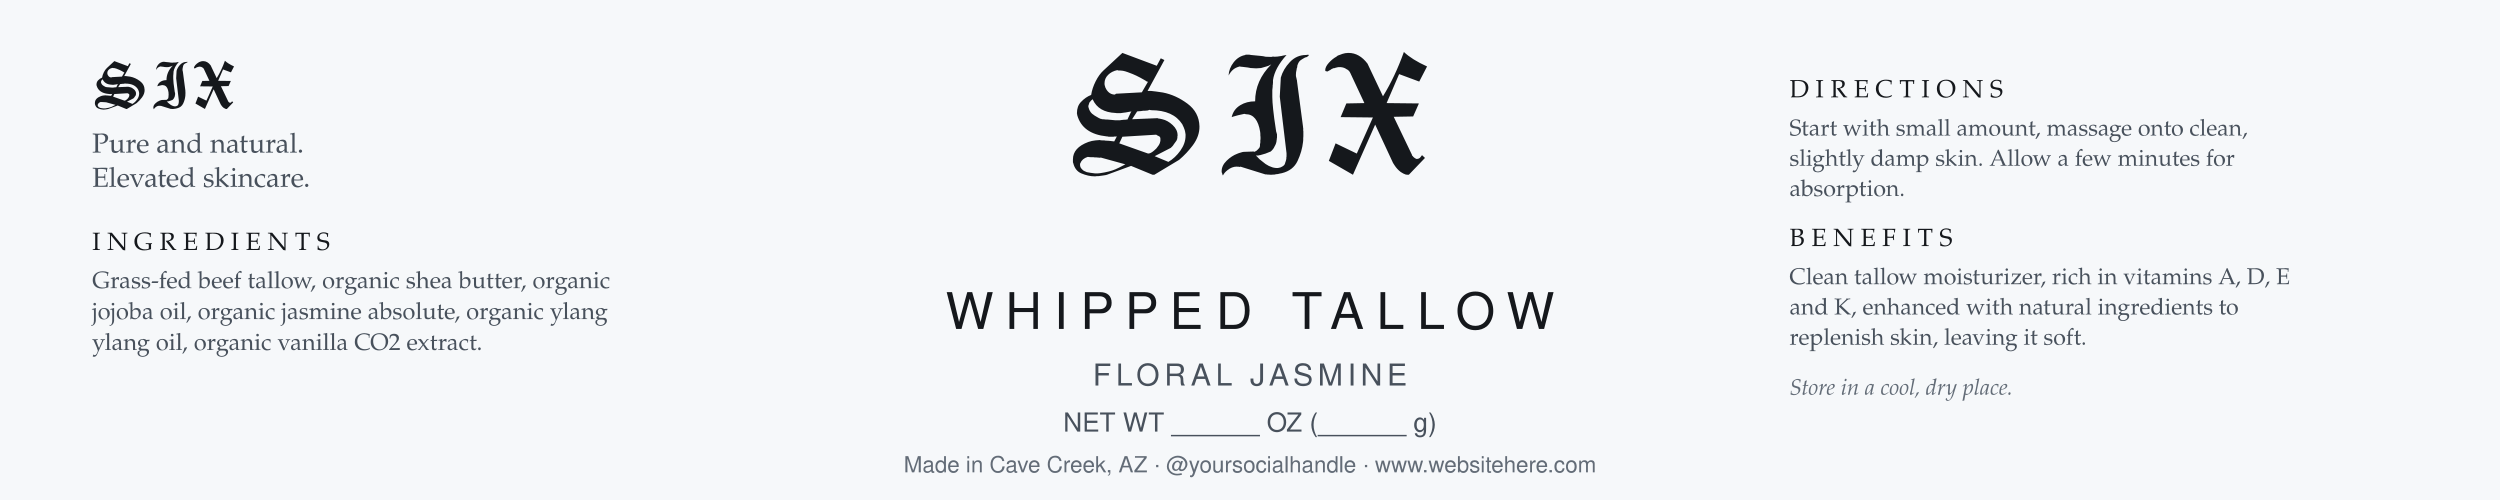
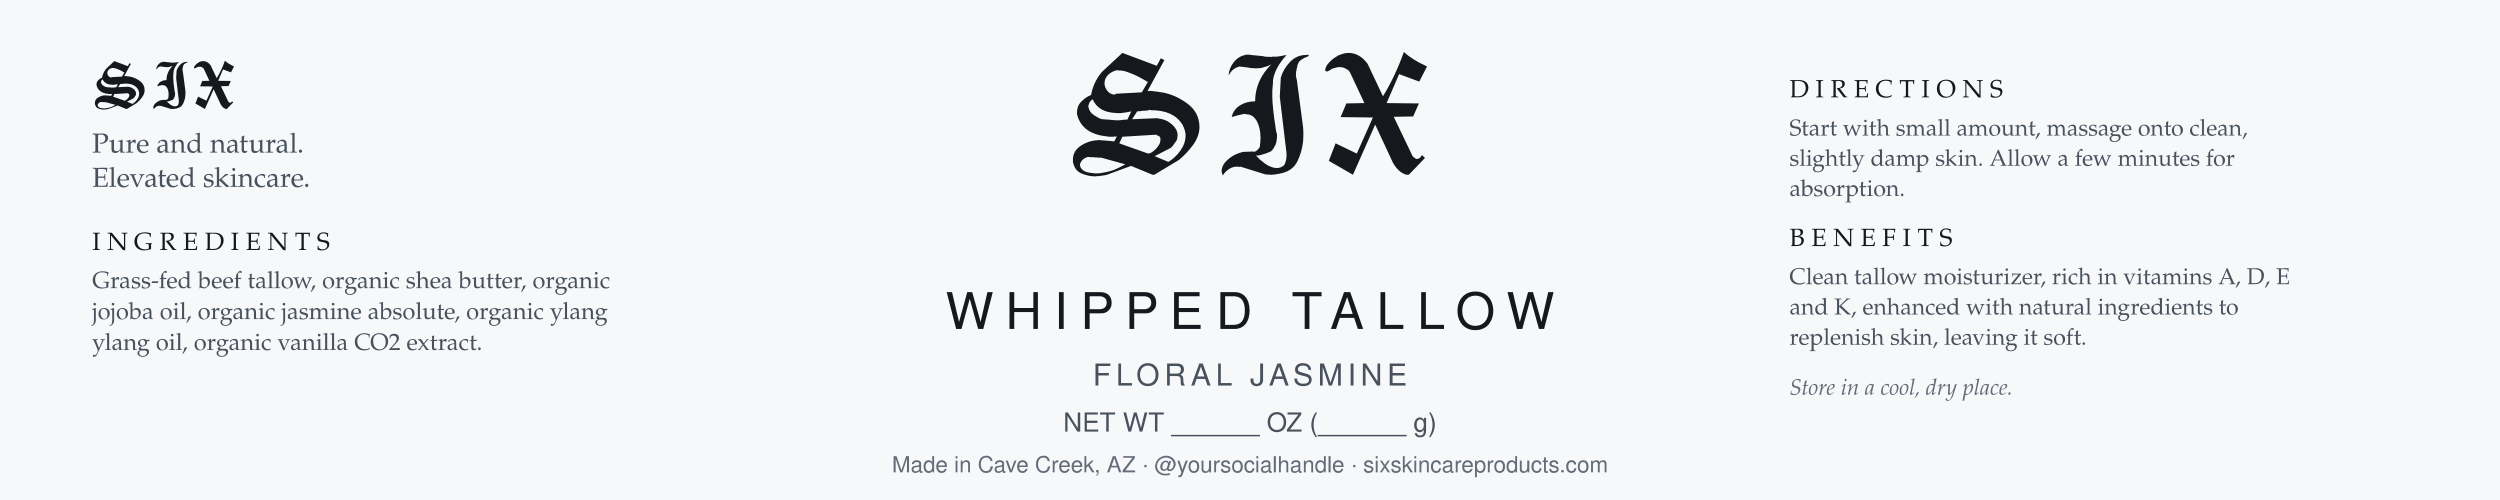
<svg xmlns="http://www.w3.org/2000/svg" width="190.0mm" height="38.0mm" viewBox="0 0 190.0 38.0">
  <rect x="0" y="0" width="190.0" height="38.0" fill="#f6f8fa" />
  <g transform="translate(81.000 3.400) scale(0.27155)">
    <path d="M15.84 2.29 25.46 5.89 26.58 3.8 27.6 4.28 22.89 12.93H23.86Q24.97 13.03 27.16 13.37Q30.75 14.05 34.03 16.47Q37.31 18.9 37.41 22.84Q37.46 25.56 35.56 28.13Q33.86 30.41 31.73 32.21L24.78 36.39H24.29L18.27 33.91L11.52 36.39Q11.23 36.49 10.55 36.58L9.48 36.73Q9.24 36.73 9.09 36.78H8.7Q8.41 36.78 8.36 36.83H8.02Q6.32 36.83 4.33 36Q2.63 35.27 2.1 33.18Q2.05 33.04 2 32.89V32.07Q2 28.81 6.32 27.21Q7.29 26.87 8.31 26.77L9.53 26.67Q9.67 26.77 10.31 26.77H10.74Q11.03 26.87 11.81 26.87Q12.01 26.92 12.39 26.92L13.56 27.06L14.34 25.56Q14.29 25.7 14.05 25.7H13.51Q13.46 25.75 13.37 25.75H12.25Q12.01 25.75 11.88 25.73Q11.76 25.7 11.62 25.65Q11.47 25.65 11.42 25.65Q4.67 24.93 3.21 19.73V19.63Q3.17 19.63 3.17 19.58V19.34Q3.12 19.34 3.12 19.29V19.15Q3.12 17.2 4.23 16.04Q5.55 14.63 7.1 14.05Q7.39 12.15 8.36 10.23Q9.33 8.31 10.55 7.2ZM6.13 31.39Q4.53 31.92 4.09 33.13Q3.99 33.23 3.99 33.43V33.72Q3.99 33.77 4.04 34.01Q4.04 34.06 4.06 34.13Q4.09 34.2 4.14 34.25Q4.14 34.3 4.14 34.35Q4.23 34.49 4.45 34.76Q4.67 35.03 4.87 35.17Q5.06 35.32 5.89 35.66Q6.23 35.71 6.95 35.85Q7.25 35.85 7.73 35.95Q7.97 35.95 8.12 36H9.04Q9.19 35.95 9.58 35.95Q12.25 35.56 13.85 34.88Q14.68 34.54 16.67 33.47L9.82 31.58Q9.67 31.63 9.43 31.63Q9.33 31.63 9.19 31.58Q9.04 31.58 8.99 31.58Q8.7 31.58 8.56 31.53H8.07Q8.02 31.53 7.78 31.48H7ZM23.37 18.22Q22.98 18.47 22.11 18.47H21.67Q20.94 18.61 20.41 18.61Q20.21 18.66 19.97 18.66L18.56 20.85L25.7 20.55Q25.9 20.7 26.33 20.7Q26.33 20.7 27.01 20.85Q28.52 21.19 29.9 22.47Q31.29 23.76 31.29 25.36V25.46Q31.24 25.51 31.24 25.61V25.99Q31.19 26.04 31.19 26.14V26.38Q31.19 26.43 31.14 26.48Q31.09 26.53 31.05 26.63Q31 26.72 31 26.82Q30.8 27.16 30.22 27.89Q30.17 27.99 30.05 28.16Q29.93 28.33 29.88 28.37Q29.83 28.42 29.39 28.86L24.88 31.19L28.71 32.79Q30.61 31.68 32.07 29.64Q33.52 27.6 33.52 25.46V25.07Q33.47 24.78 33.38 24.25Q33.38 24.1 33.28 23.86Q33.13 23.37 32.99 23.08Q32.94 22.93 32.79 22.67Q32.65 22.4 32.6 22.25Q30.07 18.32 23.86 18.32ZM25.36 25.17 15.84 25.75 14.97 27.6 22.79 30.37Q22.98 30.51 23.37 30.41Q23.61 30.37 23.95 30.17Q24.29 29.98 24.68 29.64Q24.78 29.54 25 29.35Q25.22 29.15 25.36 29.01Q26.14 28.08 26.33 27.5Q26.33 27.4 26.43 27.11Q26.43 27.06 26.48 26.87V26.24Q26.43 26.19 26.43 26.04V25.95Q26.38 25.95 26.36 25.87Q26.33 25.8 26.31 25.75Q26.29 25.7 25.9 25.51Q25.85 25.46 25.7 25.41Q25.56 25.36 25.53 25.34Q25.51 25.31 25.46 25.27H25.36ZM7.54 15.21Q7.44 15.36 7.15 15.55Q7.15 15.6 6.86 15.89Q6.86 15.89 6.76 16.01Q6.66 16.13 6.61 16.18Q6.37 16.91 6.37 16.94Q6.37 16.96 6.32 17.06V17.45Q6.32 17.49 6.37 17.54Q6.61 18.61 7.34 19.29Q7.88 19.78 9.24 20.51Q9.43 20.6 9.77 20.75Q9.87 20.75 9.92 20.75Q10.01 20.8 10.06 20.82Q10.11 20.85 10.31 20.85H10.65Q10.69 20.89 11.01 20.92Q11.33 20.94 11.71 20.94Q13.46 21.14 13.85 21.14H15.11Q15.31 21.14 15.79 21.04H15.89Q16.13 21.04 16.28 20.99H16.62Q16.81 20.99 16.96 20.94H17.25L18.37 18.56Q18.17 18.76 17.93 18.76H17.74Q17.69 18.81 17.54 18.81Q16.81 18.95 16.77 18.95Q16.28 19.05 15.99 19.05Q15.5 19.15 15.31 19.15H14.34Q14.09 19.15 13.95 19.1Q9.14 18.9 7.54 15.31ZM14.43 7.1Q12.83 7.44 11.84 8.44Q10.84 9.43 10.84 10.79Q10.84 11.08 10.86 11.23Q10.89 11.37 10.99 11.67Q10.99 11.71 11.08 12.01Q11.18 12.05 11.23 12.3Q12.15 13.95 13.75 13.95L14.05 13.71L21.28 13.32L22.98 10.4Q23.08 10.4 22.5 10.21Q22.5 10.16 22.4 10.09Q22.3 10.01 22.23 10.01Q22.16 10.01 22.01 9.87Q21.48 9.58 20.89 9.24L19.73 8.65Q18.85 8.22 17.35 7.68Q16.57 7.39 15.99 7.29Q15.41 7.2 14.63 7.2Z M50.27 2.78H51.34Q51.63 2.87 52.89 2.97L54.45 3.12Q54.74 3.12 55.23 3.21Q55.71 3.31 55.95 3.36Q56.49 3.41 57.51 3.41L57.99 3.31Q58.29 3.41 59.26 3.31Q59.69 3.21 60.52 3.12H60.57L60.62 3.07Q60.81 3.07 61.2 2.97Q61.39 2.97 61.78 2.87Q58.48 6.52 57.99 9.92V10.69Q57.95 10.84 57.95 10.99V11.18Q57.9 11.23 57.9 11.37V11.76Q57.8 12.44 57.8 12.69V14.63Q57.8 15.89 58.04 18.13Q58.24 20.17 58.87 24.25L59.11 25.07V25.99Q59.06 26.04 59.06 26.24V26.43Q59.01 26.58 59.01 26.67Q58.97 27.6 58.43 28.47Q58.14 29.2 57.36 29.88Q56.73 30.17 55.91 30.46Q55.66 30.51 55.15 30.68Q54.64 30.85 54.4 30.9Q54.35 30.9 54.25 30.9Q54.16 30.95 54.06 30.97Q53.96 31 53.77 31H53.19L53.43 31.24Q53.57 31.29 53.72 31.53L54.3 32.11Q55.57 33.13 55.91 33.38Q56.83 34.01 57.8 34.3Q58.29 34.45 58.38 34.45Q58.48 34.45 58.58 34.45Q58.67 34.49 58.72 34.49H59.4Q59.45 34.49 59.84 34.4Q59.89 34.4 60.18 34.3Q60.23 34.25 60.35 34.2Q60.47 34.15 60.52 34.13Q60.57 34.11 60.67 34.03Q60.76 33.96 60.81 33.94Q60.86 33.91 60.98 33.81Q61.1 33.72 61.13 33.67Q61.15 33.62 61.22 33.52Q61.3 33.43 61.3 33.4Q61.3 33.38 61.44 32.94L61.59 32.5Q61.59 32.36 61.69 32.07Q61.69 31.97 61.73 31.82V31.53Q61.73 31.39 61.78 31.24V30.37L59.89 14.53L60.18 9.19Q60.86 6.81 62.73 4.84Q64.6 2.87 67.22 2.87L67.9 2.78L68 3.07Q67.9 3.12 67.81 3.19Q67.71 3.26 67.64 3.31Q67.56 3.36 67.47 3.43Q67.37 3.51 67.25 3.51Q67.13 3.51 67.03 3.55Q66.93 3.6 66.83 3.65Q66.11 4.04 65.64 4.4Q65.18 4.77 64.89 5.59Q64.89 5.64 64.84 5.72Q64.79 5.79 64.79 5.93V6.08Q64.79 6.18 64.75 6.35Q64.7 6.52 64.6 6.76V6.95Q64.55 7.2 64.45 7.68Q64.41 7.93 64.41 8.31V8.75Q64.41 8.9 64.5 9.19Q64.5 9.24 64.55 9.29V9.38Q64.55 9.43 64.58 9.5Q64.6 9.58 64.65 9.82Q64.65 9.87 64.7 9.97V10.11L66.4 22.98Q66.4 23.27 66.45 23.32V24.05Q66.45 24.1 66.49 24.2V25.61Q66.45 25.8 66.45 26.14V26.67Q66.4 26.87 66.4 27.21Q66.11 29.88 64.87 32.53Q63.63 35.17 60.47 35.95Q60.33 35.95 59.94 36.05L59.35 36.19Q59.16 36.19 58.84 36.24Q58.53 36.29 58.38 36.34H57.99Q57.7 36.34 57.65 36.39H57.12Q57.07 36.34 56.93 36.34H56.49Q56.34 36.29 56.15 36.29H55.86L48.86 34.11L48.77 34.2H48.62Q48.57 34.2 48.47 34.15H48.09Q48.04 34.15 47.94 34.11H47.84Q46.48 34.11 45.22 35.13Q44.35 35.81 43.96 36.63V36.53Q43.91 36.49 43.86 36.39Q43.81 36.29 43.81 36.19V36.15Q43.76 35.95 43.69 35.83Q43.62 35.71 43.62 35.42Q43.62 33.81 45.03 32.45Q46.43 31.09 47.99 30.51Q48.13 30.41 48.47 30.32Q48.57 30.32 48.89 30.2Q49.2 30.07 49.45 30.03Q49.69 29.98 49.83 29.98L52.65 29.88Q52.65 29.98 52.75 29.98Q52.8 29.98 52.85 29.93Q52.89 29.88 53.19 29.78Q53.23 29.73 53.33 29.69Q53.43 29.64 53.5 29.56Q53.57 29.49 53.84 29.22Q54.11 28.96 54.18 28.84Q54.25 28.71 54.35 28.37V27.89Q54.35 27.74 54.45 27.35V26.67Q54.45 26.58 54.5 26.48V25.85Q54.45 25.7 54.45 25.36V24.88Q54.4 24.73 54.4 24.39Q53.62 19.44 50.37 19.44L49.98 19.34Q49.4 19.49 48.23 19.73Q47.94 19.83 47.36 19.97Q47.21 20.02 46.92 20.09Q46.63 20.17 46.43 20.26Q46.92 18.08 48.86 16.91Q50.61 15.84 52.99 15.84Q52.99 10.01 57.51 5.5Q57.41 5.55 57.17 5.67Q56.93 5.79 56.73 5.89Q56.54 5.98 56.1 6.1Q55.66 6.23 54.64 6.52Q53.77 6.61 53.28 6.61Q52.8 6.61 51.73 6.52Q51.49 6.47 50.95 6.37Q50.42 6.27 50.13 6.27Q49.83 6.27 49.35 6.18Q49.06 6.18 48.67 6.08Q47.55 6.37 46.85 6.95Q46.14 7.54 45.56 8.61Q45.66 6.61 46.99 4.91Q48.33 3.21 50.27 2.87Z M94.6 2Q96.83 4.14 101.11 6.08L98.92 10.31L93.29 8.22L89.79 16.33L98.83 16.43L97.22 20.07L91.78 20.17L96.88 30.8Q96.88 30.95 96.93 30.95V31Q96.93 31.09 97.03 31.09Q97.22 31.43 97.81 31.82Q97.85 31.82 97.9 31.82Q97.9 31.87 97.98 31.9Q98.05 31.92 98.19 31.97H98.39L98.44 31.92H98.63L98.68 31.87H98.73Q98.83 31.82 98.9 31.77Q98.97 31.73 99.02 31.73L99.26 31.48L99.7 30.9L100.53 31.68L96.01 36.39H95.47Q95.43 36.34 95.33 36.34H95.18Q95.13 36.29 95.04 36.29Q94.55 36.15 93.73 35.61Q92.71 34.83 92.03 33.77Q91.88 33.52 91.59 33.09L86.59 22.35L80.37 36.39L73.62 32.5L75.51 27.6L81.44 30.46L85.95 20.36L76.92 20.26L78.52 16.43L83.57 16.33L79.64 7.93Q79.3 7.15 78.52 6.81Q77.94 6.37 76.97 6.27H76.29Q76.14 6.32 76 6.32L75.41 6.47Q75.37 6.47 75.29 6.52Q75.22 6.57 75.07 6.57H74.88Q74.83 6.61 74.73 6.66Q74.64 6.71 74.59 6.71Q74.54 6.71 74.47 6.76Q74.39 6.81 74.35 6.83Q74.3 6.86 74.2 6.93Q74.1 7 74.01 7.08Q73.91 7.15 73.86 7.15Q73.81 7.15 73.74 7.2Q73.67 7.25 73.62 7.27Q73.57 7.29 73.45 7.37Q73.33 7.44 73.23 7.49L72.74 7.39L72.6 7.2Q72.6 6.18 73.62 5.06Q74.64 3.94 75.71 3.36Q75.9 3.17 76.12 3.04Q76.34 2.92 76.97 2.73Q77.11 2.68 77.36 2.58Q77.45 2.58 77.53 2.53Q77.6 2.49 77.7 2.49Q77.79 2.49 78.09 2.39Q78.23 2.39 78.38 2.34H78.62Q78.77 2.34 78.91 2.29H79.15Q82.17 2.29 84.45 5.3L88.77 14.43Q92.17 8.9 94.6 2.1Z" fill="#15181c" />
  </g>
  <text x="95.00" y="25.00" font-family="Helvetica, Arial, sans-serif" font-size="3.85" fill="#15181c" text-anchor="middle" letter-spacing="0.950">WHIPPED TALLOW</text>
  <text x="95.00" y="29.30" font-family="Helvetica, Arial, sans-serif" font-size="2.30" fill="#48515c" text-anchor="middle" letter-spacing="0.350">FLORAL JASMINE</text>
  <text x="95.00" y="32.80" font-family="Helvetica, Arial, sans-serif" font-size="2.00" fill="#48515c" text-anchor="middle">NET WT ______ OZ (______ g)</text>
-   <text x="95.00" y="35.90" font-family="Helvetica, Arial, sans-serif" font-size="1.70" fill="#636c77" text-anchor="middle">Made in Cave Creek, AZ   ·   @yoursocialhandle   ·   www.websitehere.com</text>
+   <text x="95.00" y="35.90" font-family="Helvetica, Arial, sans-serif" font-size="1.70" fill="#636c77" text-anchor="middle">Made in Cave Creek, AZ   ·   @yoursocialhandle   ·   sixskincareproducts.com</text>
  <g transform="translate(7.000 4.400) scale(0.10668)">
    <path d="M15.84 2.29 25.46 5.89 26.58 3.8 27.6 4.28 22.89 12.93H23.86Q24.97 13.03 27.16 13.37Q30.75 14.05 34.03 16.47Q37.31 18.9 37.41 22.84Q37.46 25.56 35.56 28.13Q33.86 30.41 31.73 32.21L24.78 36.39H24.29L18.27 33.91L11.52 36.39Q11.23 36.49 10.55 36.58L9.48 36.73Q9.24 36.73 9.09 36.78H8.7Q8.41 36.78 8.36 36.83H8.02Q6.32 36.83 4.33 36Q2.63 35.27 2.1 33.18Q2.05 33.04 2 32.89V32.07Q2 28.81 6.32 27.21Q7.29 26.87 8.31 26.77L9.53 26.67Q9.67 26.77 10.31 26.77H10.74Q11.03 26.87 11.81 26.87Q12.01 26.92 12.39 26.92L13.56 27.06L14.34 25.56Q14.29 25.7 14.05 25.7H13.51Q13.46 25.75 13.37 25.75H12.25Q12.01 25.75 11.88 25.73Q11.76 25.7 11.62 25.65Q11.47 25.65 11.42 25.65Q4.67 24.93 3.21 19.73V19.63Q3.17 19.63 3.17 19.58V19.34Q3.12 19.34 3.12 19.29V19.15Q3.12 17.2 4.23 16.04Q5.55 14.63 7.1 14.05Q7.39 12.15 8.36 10.23Q9.33 8.31 10.55 7.2ZM6.13 31.39Q4.53 31.92 4.09 33.13Q3.99 33.23 3.99 33.43V33.72Q3.99 33.77 4.04 34.01Q4.04 34.06 4.06 34.13Q4.09 34.2 4.14 34.25Q4.14 34.3 4.14 34.35Q4.23 34.49 4.45 34.76Q4.67 35.03 4.87 35.17Q5.06 35.32 5.89 35.66Q6.23 35.71 6.95 35.85Q7.25 35.85 7.73 35.95Q7.97 35.95 8.12 36H9.04Q9.19 35.95 9.58 35.95Q12.25 35.56 13.85 34.88Q14.68 34.54 16.67 33.47L9.82 31.58Q9.67 31.63 9.43 31.63Q9.33 31.63 9.19 31.58Q9.04 31.58 8.99 31.58Q8.7 31.58 8.56 31.53H8.07Q8.02 31.53 7.78 31.48H7ZM23.37 18.22Q22.98 18.47 22.11 18.47H21.67Q20.94 18.61 20.41 18.61Q20.21 18.66 19.97 18.66L18.56 20.85L25.7 20.55Q25.9 20.7 26.33 20.7Q26.33 20.7 27.01 20.85Q28.52 21.19 29.9 22.47Q31.29 23.76 31.29 25.36V25.46Q31.24 25.51 31.24 25.61V25.99Q31.19 26.04 31.19 26.14V26.38Q31.19 26.43 31.14 26.48Q31.09 26.53 31.05 26.63Q31 26.72 31 26.82Q30.8 27.16 30.22 27.89Q30.17 27.99 30.05 28.16Q29.93 28.33 29.88 28.37Q29.83 28.42 29.39 28.86L24.88 31.19L28.71 32.79Q30.61 31.68 32.07 29.64Q33.52 27.6 33.52 25.46V25.07Q33.47 24.78 33.38 24.25Q33.38 24.1 33.28 23.86Q33.13 23.37 32.99 23.08Q32.94 22.93 32.79 22.67Q32.65 22.4 32.6 22.25Q30.07 18.32 23.86 18.32ZM25.36 25.17 15.84 25.75 14.97 27.6 22.79 30.37Q22.98 30.51 23.37 30.41Q23.61 30.37 23.95 30.17Q24.29 29.98 24.68 29.64Q24.78 29.54 25 29.35Q25.22 29.15 25.36 29.01Q26.14 28.08 26.33 27.5Q26.33 27.4 26.43 27.11Q26.43 27.06 26.48 26.87V26.24Q26.43 26.19 26.43 26.04V25.95Q26.38 25.95 26.36 25.87Q26.33 25.8 26.31 25.75Q26.29 25.7 25.9 25.51Q25.85 25.46 25.7 25.41Q25.56 25.36 25.53 25.34Q25.51 25.31 25.46 25.27H25.36ZM7.54 15.21Q7.44 15.36 7.15 15.55Q7.15 15.6 6.86 15.89Q6.86 15.89 6.76 16.01Q6.66 16.13 6.61 16.18Q6.37 16.91 6.37 16.94Q6.37 16.96 6.32 17.06V17.45Q6.32 17.49 6.37 17.54Q6.61 18.61 7.34 19.29Q7.88 19.78 9.24 20.51Q9.43 20.6 9.77 20.75Q9.87 20.75 9.92 20.75Q10.01 20.8 10.06 20.82Q10.11 20.85 10.31 20.85H10.65Q10.69 20.89 11.01 20.92Q11.33 20.94 11.71 20.94Q13.46 21.14 13.85 21.14H15.11Q15.31 21.14 15.79 21.04H15.89Q16.13 21.04 16.28 20.99H16.62Q16.81 20.99 16.96 20.94H17.25L18.37 18.56Q18.17 18.76 17.93 18.76H17.74Q17.69 18.81 17.54 18.81Q16.81 18.95 16.77 18.95Q16.28 19.05 15.99 19.05Q15.5 19.15 15.31 19.15H14.34Q14.09 19.15 13.95 19.1Q9.14 18.9 7.54 15.31ZM14.43 7.1Q12.83 7.44 11.84 8.44Q10.84 9.43 10.84 10.79Q10.84 11.08 10.86 11.23Q10.89 11.37 10.99 11.67Q10.99 11.71 11.08 12.01Q11.18 12.05 11.23 12.3Q12.15 13.95 13.75 13.95L14.05 13.71L21.28 13.32L22.98 10.4Q23.08 10.4 22.5 10.21Q22.5 10.16 22.4 10.09Q22.3 10.01 22.23 10.01Q22.16 10.01 22.01 9.87Q21.48 9.58 20.89 9.24L19.73 8.65Q18.85 8.22 17.35 7.68Q16.57 7.39 15.99 7.29Q15.41 7.2 14.63 7.2Z M50.27 2.78H51.34Q51.63 2.87 52.89 2.97L54.45 3.12Q54.74 3.12 55.23 3.21Q55.71 3.31 55.95 3.36Q56.49 3.41 57.51 3.41L57.99 3.31Q58.29 3.41 59.26 3.31Q59.69 3.21 60.52 3.12H60.57L60.62 3.07Q60.81 3.07 61.2 2.97Q61.39 2.97 61.78 2.87Q58.48 6.52 57.99 9.92V10.69Q57.95 10.84 57.95 10.99V11.18Q57.9 11.23 57.9 11.37V11.76Q57.8 12.44 57.8 12.69V14.63Q57.8 15.89 58.04 18.13Q58.24 20.17 58.87 24.25L59.11 25.07V25.99Q59.06 26.04 59.06 26.24V26.43Q59.01 26.58 59.01 26.67Q58.97 27.6 58.43 28.47Q58.14 29.2 57.36 29.88Q56.73 30.17 55.91 30.46Q55.66 30.51 55.15 30.68Q54.64 30.85 54.4 30.9Q54.35 30.9 54.25 30.9Q54.16 30.95 54.06 30.97Q53.96 31 53.77 31H53.19L53.43 31.24Q53.57 31.29 53.72 31.53L54.3 32.11Q55.57 33.13 55.91 33.38Q56.83 34.01 57.8 34.3Q58.29 34.45 58.38 34.45Q58.48 34.45 58.58 34.45Q58.67 34.49 58.72 34.49H59.4Q59.45 34.49 59.84 34.4Q59.89 34.4 60.18 34.3Q60.23 34.25 60.35 34.2Q60.47 34.15 60.52 34.13Q60.57 34.11 60.67 34.03Q60.76 33.96 60.81 33.94Q60.86 33.91 60.98 33.81Q61.1 33.72 61.13 33.67Q61.15 33.62 61.22 33.52Q61.3 33.43 61.3 33.4Q61.3 33.38 61.44 32.94L61.59 32.5Q61.59 32.36 61.69 32.07Q61.69 31.97 61.73 31.82V31.53Q61.73 31.39 61.78 31.24V30.37L59.89 14.53L60.18 9.19Q60.86 6.81 62.73 4.84Q64.6 2.87 67.22 2.87L67.9 2.78L68 3.07Q67.9 3.12 67.81 3.19Q67.71 3.26 67.64 3.31Q67.56 3.36 67.47 3.43Q67.37 3.51 67.25 3.51Q67.13 3.51 67.03 3.55Q66.93 3.6 66.83 3.65Q66.11 4.04 65.64 4.4Q65.18 4.77 64.89 5.59Q64.89 5.64 64.84 5.72Q64.79 5.79 64.79 5.93V6.08Q64.79 6.18 64.75 6.35Q64.7 6.52 64.6 6.76V6.95Q64.55 7.2 64.45 7.68Q64.41 7.93 64.41 8.31V8.75Q64.41 8.9 64.5 9.19Q64.5 9.24 64.55 9.29V9.38Q64.55 9.43 64.58 9.5Q64.6 9.58 64.65 9.82Q64.65 9.87 64.7 9.97V10.11L66.4 22.98Q66.4 23.27 66.45 23.32V24.05Q66.45 24.1 66.49 24.2V25.61Q66.45 25.8 66.45 26.14V26.67Q66.4 26.87 66.4 27.21Q66.11 29.88 64.87 32.53Q63.63 35.17 60.47 35.95Q60.33 35.95 59.94 36.05L59.35 36.19Q59.16 36.19 58.84 36.24Q58.53 36.29 58.38 36.34H57.99Q57.7 36.34 57.65 36.39H57.12Q57.07 36.34 56.93 36.34H56.49Q56.34 36.29 56.15 36.29H55.86L48.86 34.11L48.77 34.2H48.62Q48.57 34.2 48.47 34.15H48.09Q48.04 34.15 47.94 34.11H47.84Q46.48 34.11 45.22 35.13Q44.35 35.81 43.96 36.63V36.53Q43.91 36.49 43.86 36.39Q43.81 36.29 43.81 36.19V36.15Q43.76 35.95 43.69 35.83Q43.62 35.71 43.62 35.42Q43.62 33.81 45.03 32.45Q46.43 31.09 47.99 30.51Q48.13 30.41 48.47 30.32Q48.57 30.32 48.89 30.2Q49.2 30.07 49.45 30.03Q49.69 29.98 49.83 29.98L52.65 29.88Q52.65 29.98 52.75 29.98Q52.8 29.98 52.85 29.93Q52.89 29.88 53.19 29.78Q53.23 29.73 53.33 29.69Q53.43 29.64 53.5 29.56Q53.57 29.49 53.84 29.22Q54.11 28.96 54.18 28.84Q54.25 28.71 54.35 28.37V27.89Q54.35 27.74 54.45 27.35V26.67Q54.45 26.58 54.5 26.48V25.85Q54.45 25.7 54.45 25.36V24.88Q54.4 24.73 54.4 24.39Q53.62 19.44 50.37 19.44L49.98 19.34Q49.4 19.49 48.23 19.73Q47.94 19.83 47.36 19.97Q47.21 20.02 46.92 20.09Q46.63 20.17 46.43 20.26Q46.92 18.08 48.86 16.91Q50.61 15.84 52.99 15.84Q52.99 10.01 57.51 5.5Q57.41 5.55 57.17 5.67Q56.93 5.79 56.73 5.89Q56.54 5.98 56.1 6.1Q55.66 6.23 54.64 6.52Q53.77 6.61 53.28 6.61Q52.8 6.61 51.73 6.52Q51.49 6.47 50.95 6.37Q50.42 6.27 50.13 6.27Q49.83 6.27 49.35 6.18Q49.06 6.18 48.67 6.08Q47.55 6.37 46.85 6.95Q46.14 7.54 45.56 8.61Q45.66 6.61 46.99 4.91Q48.33 3.21 50.27 2.87Z M94.6 2Q96.83 4.14 101.11 6.08L98.92 10.31L93.29 8.22L89.79 16.33L98.83 16.43L97.22 20.07L91.78 20.17L96.88 30.8Q96.88 30.95 96.93 30.95V31Q96.93 31.09 97.03 31.09Q97.22 31.43 97.81 31.82Q97.85 31.82 97.9 31.82Q97.9 31.87 97.98 31.9Q98.05 31.92 98.19 31.97H98.39L98.44 31.92H98.63L98.68 31.87H98.73Q98.83 31.82 98.9 31.77Q98.97 31.73 99.02 31.73L99.26 31.48L99.7 30.9L100.53 31.68L96.01 36.39H95.47Q95.43 36.34 95.33 36.34H95.18Q95.13 36.29 95.04 36.29Q94.55 36.15 93.73 35.61Q92.71 34.83 92.03 33.77Q91.88 33.52 91.59 33.09L86.59 22.35L80.37 36.39L73.62 32.5L75.51 27.6L81.44 30.46L85.95 20.36L76.92 20.26L78.52 16.43L83.57 16.33L79.64 7.93Q79.3 7.15 78.52 6.81Q77.94 6.37 76.97 6.27H76.29Q76.14 6.32 76 6.32L75.41 6.47Q75.37 6.47 75.29 6.52Q75.22 6.57 75.07 6.57H74.88Q74.83 6.61 74.73 6.66Q74.64 6.71 74.59 6.71Q74.54 6.71 74.47 6.76Q74.39 6.81 74.35 6.83Q74.3 6.86 74.2 6.93Q74.1 7 74.01 7.08Q73.91 7.15 73.86 7.15Q73.81 7.15 73.74 7.2Q73.67 7.25 73.62 7.27Q73.57 7.29 73.45 7.37Q73.33 7.44 73.23 7.49L72.74 7.39L72.6 7.2Q72.6 6.18 73.62 5.06Q74.64 3.94 75.71 3.36Q75.9 3.17 76.12 3.04Q76.34 2.92 76.97 2.73Q77.11 2.68 77.36 2.58Q77.45 2.58 77.53 2.53Q77.6 2.49 77.7 2.49Q77.79 2.49 78.09 2.39Q78.23 2.39 78.38 2.34H78.62Q78.77 2.34 78.91 2.29H79.15Q82.17 2.29 84.45 5.3L88.77 14.43Q92.17 8.9 94.6 2.1Z" fill="#15181c" />
  </g>
  <text x="7.00" y="11.60" font-family="Palatino, Georgia, serif" font-size="2.10" fill="#48515c">Pure and natural.</text>
  <text x="7.00" y="14.20" font-family="Palatino, Georgia, serif" font-size="2.10" fill="#48515c">Elevated skincare.</text>
  <text x="7.00" y="19.00" font-family="Palatino, Georgia, serif" font-size="1.90" fill="#15181c" letter-spacing="0.500">INGREDIENTS</text>
  <text x="7.00" y="21.90" font-family="Palatino, Georgia, serif" font-size="1.80" fill="#48515c">Grass-fed beef tallow, organic shea butter, organic</text>
  <text x="7.00" y="24.25" font-family="Palatino, Georgia, serif" font-size="1.80" fill="#48515c">jojoba oil, organic jasmine absolute, organic ylang</text>
  <text x="7.00" y="26.60" font-family="Palatino, Georgia, serif" font-size="1.80" fill="#48515c">ylang oil, organic vanilla CO2 extract.</text>
  <text x="136.00" y="7.40" font-family="Palatino, Georgia, serif" font-size="1.90" fill="#15181c" letter-spacing="0.500">DIRECTIONS</text>
  <text x="136.00" y="10.30" font-family="Palatino, Georgia, serif" font-size="1.75" fill="#48515c">Start with small amount, massage onto clean,</text>
  <text x="136.00" y="12.60" font-family="Palatino, Georgia, serif" font-size="1.75" fill="#48515c">slightly damp skin. Allow a few minutes for</text>
  <text x="136.00" y="14.90" font-family="Palatino, Georgia, serif" font-size="1.75" fill="#48515c">absorption.</text>
  <text x="136.00" y="18.70" font-family="Palatino, Georgia, serif" font-size="1.90" fill="#15181c" letter-spacing="0.500">BENEFITS</text>
  <text x="136.00" y="21.60" font-family="Palatino, Georgia, serif" font-size="1.75" fill="#48515c">Clean tallow moisturizer, rich in vitamins A, D, E</text>
  <text x="136.00" y="23.90" font-family="Palatino, Georgia, serif" font-size="1.75" fill="#48515c">and K, enhanced with natural ingredients to</text>
  <text x="136.00" y="26.20" font-family="Palatino, Georgia, serif" font-size="1.75" fill="#48515c">replenish skin, leaving it soft.</text>
  <text x="136.00" y="30.00" font-family="Palatino, Georgia, serif" font-size="1.70" fill="#636c77" font-style="italic">Store in a cool, dry place.</text>
</svg>
